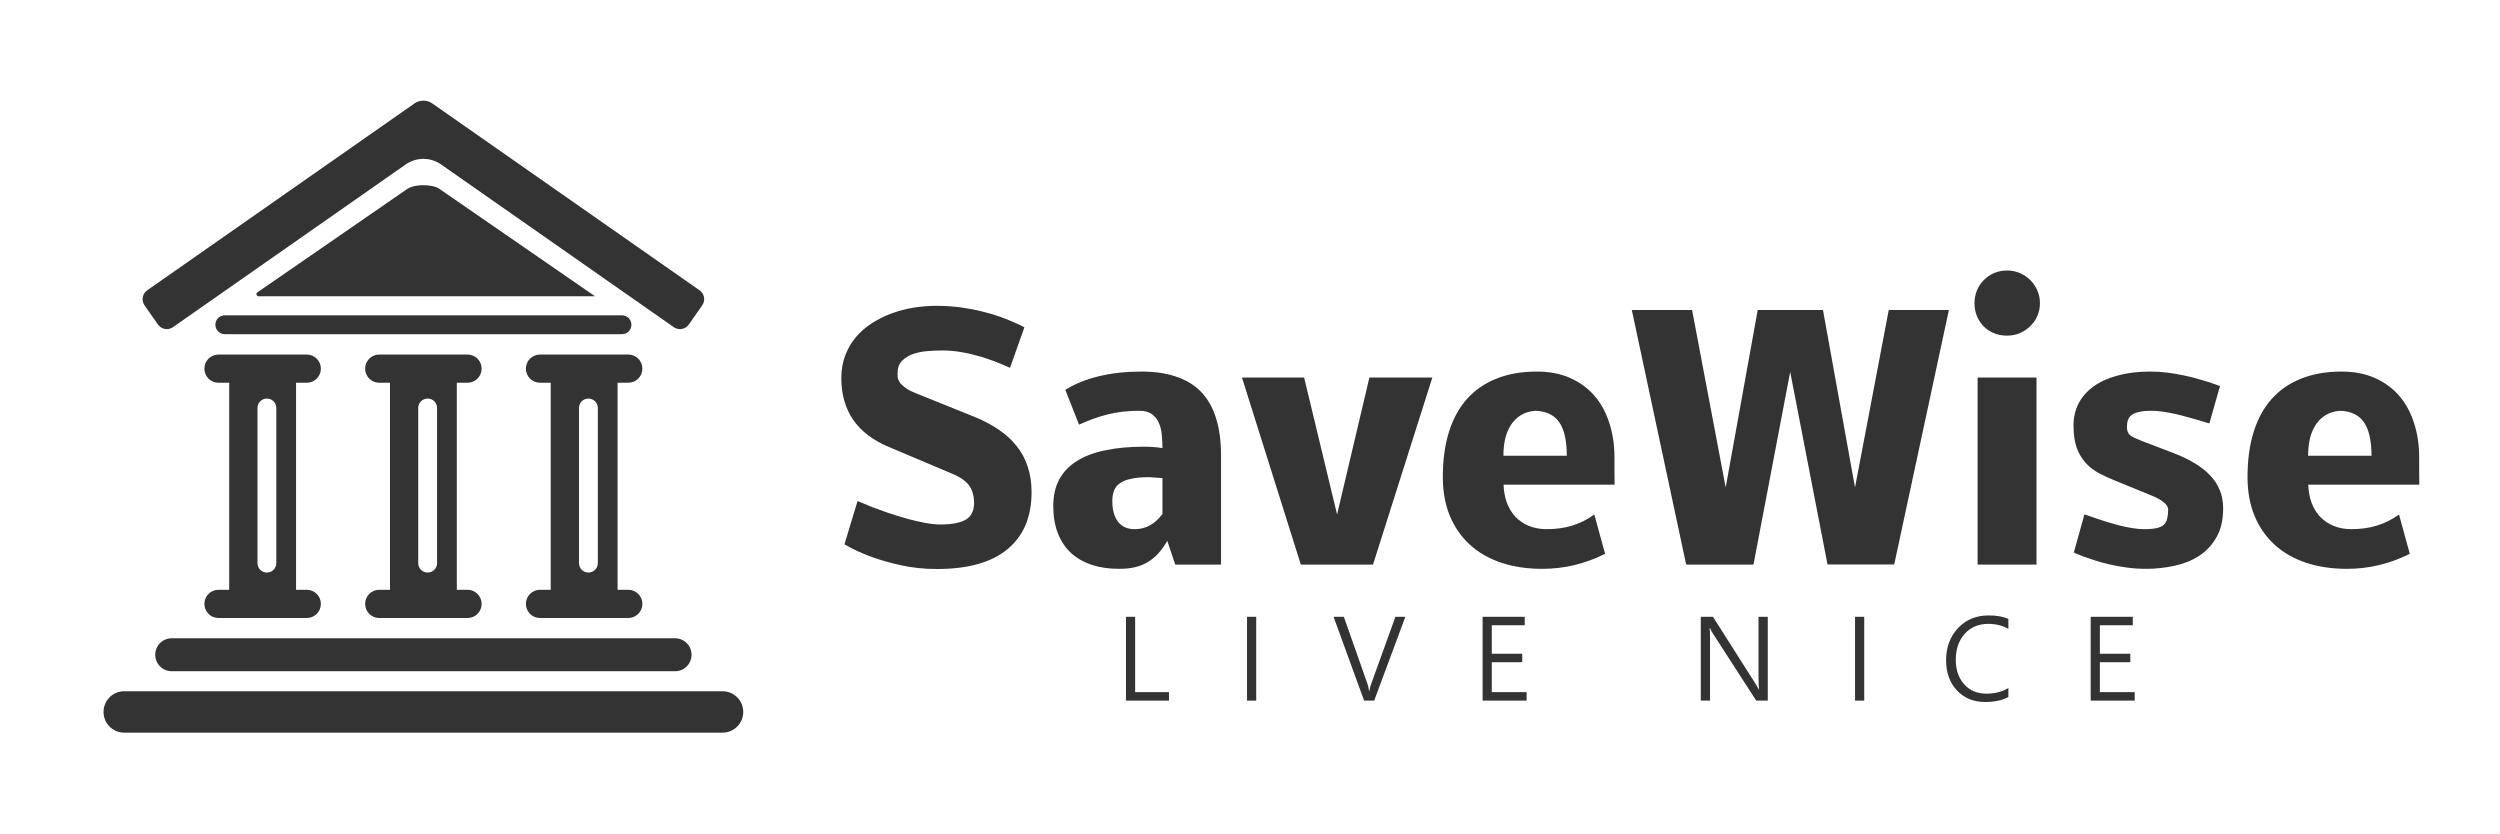
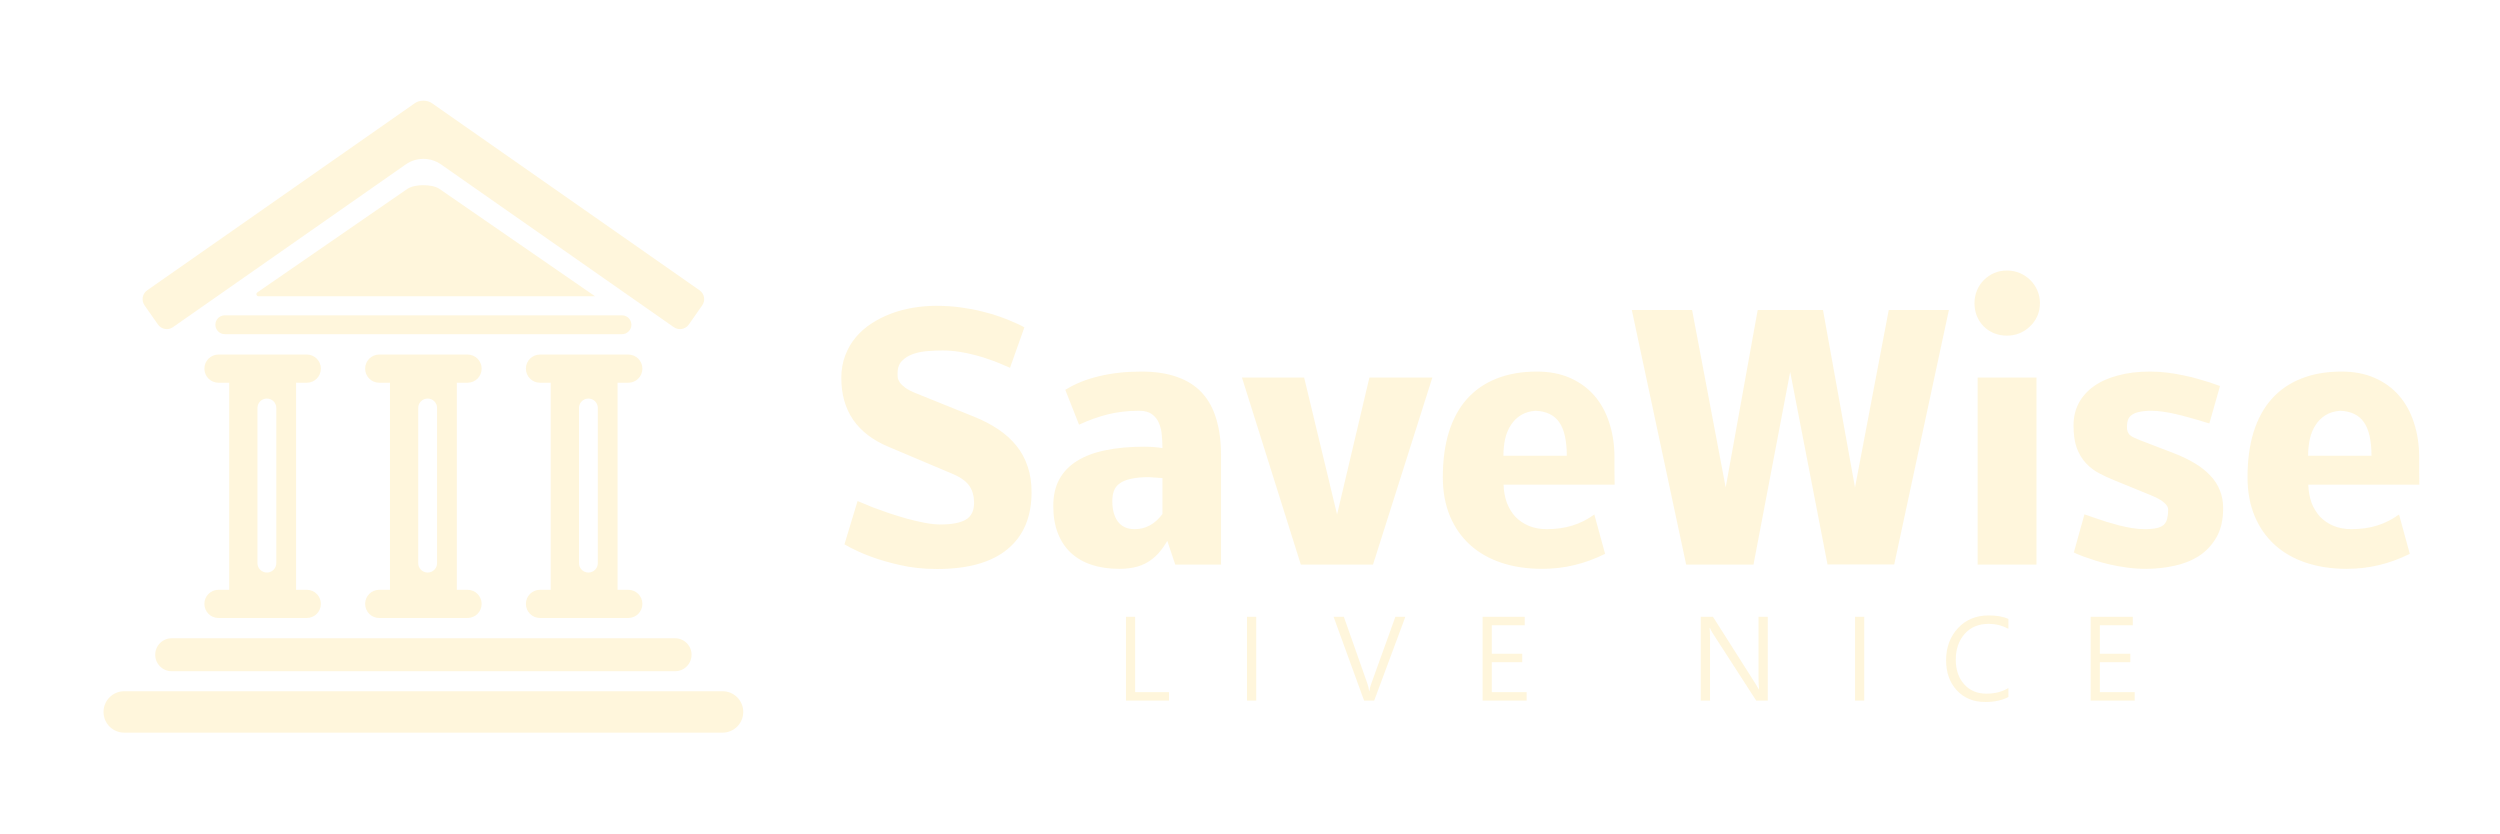
<svg xmlns="http://www.w3.org/2000/svg" width="1536" height="512" viewBox="0 0 406.4 135.467" version="1.1" id="svg1">
  <defs id="defs1" />
-   <path id="rect2" style="display:inline;fill:#000000;fill-opacity:0.8;fill-rule:evenodd;stroke-width:4.44;stroke-linejoin:round;paint-order:stroke fill markers" d="M 68.825 16.367 C 68.119 16.367 67.698 16.591 67.386 16.809 L 23.93 47.191 C 23.133 47.749 22.94 48.839 23.497 49.637 L 25.673 52.749 C 26.23 53.547 27.322 53.74 28.119 53.183 L 65.955 26.73 A 5.01 5.01 0 0 1 71.696 26.73 L 109.532 53.183 C 110.329 53.74 111.42 53.547 111.978 52.749 L 114.154 49.637 C 114.711 48.839 114.518 47.749 113.721 47.191 L 70.265 16.809 C 69.827 16.503 69.398 16.367 68.825 16.367 z M 68.678 30.103 C 68.52 30.106 68.361 30.114 68.202 30.128 C 67.371 30.198 66.654 30.405 66.229 30.698 L 53.575 39.43 L 41.832 47.532 A 0.345 0.345 0 0 0 42.027 48.161 L 54.873 48.161 L 68.825 48.161 L 82.778 48.161 L 96.73 48.161 L 84.076 39.43 L 71.422 30.698 C 70.854 30.306 69.787 30.081 68.678 30.103 z M 326.255 43.974 C 325.51 43.974 324.816 44.11 324.173 44.381 C 323.547 44.652 322.988 45.032 322.497 45.523 C 322.023 45.997 321.651 46.555 321.38 47.199 C 321.11 47.842 320.974 48.536 320.974 49.281 C 320.974 50.026 321.101 50.72 321.355 51.363 C 321.625 52.006 321.989 52.565 322.446 53.039 C 322.92 53.513 323.479 53.885 324.122 54.156 C 324.782 54.427 325.493 54.562 326.255 54.562 C 326.966 54.562 327.643 54.435 328.286 54.181 C 328.93 53.91 329.497 53.538 329.988 53.064 C 330.495 52.59 330.893 52.032 331.181 51.389 C 331.469 50.745 331.612 50.042 331.612 49.281 C 331.612 48.536 331.469 47.842 331.181 47.199 C 330.893 46.539 330.504 45.971 330.013 45.497 C 329.522 45.024 328.955 44.652 328.312 44.381 C 327.669 44.11 326.983 43.974 326.255 43.974 z M 152.177 49.713 C 150.958 49.713 149.731 49.814 148.495 50.017 C 147.26 50.22 146.066 50.533 144.915 50.957 C 143.781 51.38 142.715 51.913 141.716 52.556 C 140.734 53.183 139.871 53.936 139.126 54.816 C 138.399 55.68 137.823 56.669 137.4 57.787 C 136.977 58.887 136.765 60.114 136.765 61.469 C 136.765 64.109 137.408 66.369 138.694 68.248 C 139.981 70.109 141.902 71.574 144.458 72.641 L 154.97 77.084 C 155.63 77.371 156.172 77.676 156.595 77.998 C 157.035 78.319 157.382 78.675 157.636 79.064 C 157.89 79.453 158.068 79.868 158.169 80.308 C 158.288 80.748 158.347 81.222 158.347 81.73 C 158.347 83.033 157.898 83.948 157.001 84.472 C 156.104 84.997 154.733 85.259 152.888 85.259 C 152.109 85.259 151.237 85.167 150.272 84.98 C 149.325 84.794 148.351 84.565 147.353 84.295 C 146.354 84.007 145.373 83.702 144.408 83.38 C 143.46 83.042 142.613 82.737 141.868 82.466 C 141.14 82.179 140.548 81.933 140.091 81.73 L 139.405 81.451 L 137.273 88.484 C 138.576 89.246 140.015 89.915 141.589 90.49 C 142.943 90.998 144.526 91.455 146.337 91.861 C 148.165 92.284 150.163 92.496 152.329 92.496 C 157.373 92.496 161.191 91.421 163.781 89.271 C 166.387 87.121 167.691 84.032 167.691 80.003 C 167.691 78.463 167.479 77.075 167.056 75.839 C 166.65 74.587 166.04 73.461 165.228 72.463 C 164.432 71.464 163.451 70.575 162.283 69.797 C 161.132 69.018 159.82 68.332 158.347 67.74 L 148.902 63.931 C 148.14 63.627 147.556 63.322 147.15 63.017 C 146.743 62.713 146.447 62.425 146.261 62.154 C 146.075 61.866 145.965 61.604 145.931 61.367 C 145.914 61.113 145.905 60.884 145.905 60.681 C 145.905 59.835 146.142 59.166 146.616 58.675 C 147.09 58.185 147.683 57.812 148.394 57.558 C 149.122 57.304 149.909 57.143 150.755 57.076 C 151.618 57.008 152.431 56.974 153.193 56.974 C 154.09 56.974 154.987 57.042 155.884 57.177 C 156.781 57.313 157.636 57.491 158.449 57.711 C 159.261 57.914 160.014 58.142 160.708 58.396 C 161.419 58.633 162.029 58.862 162.536 59.082 C 163.044 59.285 163.442 59.454 163.73 59.59 L 164.187 59.793 L 166.523 53.216 L 166.066 52.963 C 165.744 52.793 165.278 52.581 164.669 52.328 C 164.077 52.057 163.349 51.769 162.486 51.465 C 161.639 51.16 160.683 50.88 159.617 50.626 C 158.55 50.356 157.39 50.136 156.138 49.966 C 154.885 49.797 153.565 49.713 152.177 49.713 z M 265.267 50.398 L 274.103 91.785 L 285.046 91.785 L 291.013 60.453 L 297.081 91.759 L 307.923 91.759 L 316.81 50.398 L 307.034 50.398 L 301.55 79.242 L 296.345 50.398 L 285.732 50.398 L 280.527 79.242 L 275.067 50.398 L 265.267 50.398 z M 36.544 51.259 C 35.695 51.259 35.011 51.942 35.011 52.791 C 35.011 53.639 35.695 54.323 36.544 54.323 L 101.108 54.323 C 101.956 54.323 102.64 53.639 102.64 52.791 C 102.64 51.942 101.956 51.259 101.108 51.259 L 36.544 51.259 z M 35.517 57.635 C 34.247 57.635 33.225 58.657 33.225 59.926 C 33.225 61.196 34.247 62.218 35.517 62.218 L 37.259 62.218 L 37.259 95.877 L 35.517 95.877 C 34.247 95.877 33.225 96.899 33.225 98.169 C 33.225 99.438 34.247 100.461 35.517 100.461 L 49.869 100.461 C 51.139 100.461 52.161 99.438 52.161 98.169 C 52.161 96.899 51.139 95.877 49.869 95.877 L 48.127 95.877 L 48.127 62.218 L 49.869 62.218 C 51.139 62.218 52.161 61.196 52.161 59.926 C 52.161 58.657 51.139 57.635 49.869 57.635 L 35.517 57.635 z M 61.649 57.635 C 60.379 57.635 59.357 58.657 59.357 59.926 C 59.357 61.196 60.379 62.218 61.649 62.218 L 63.392 62.218 L 63.392 95.877 L 61.649 95.877 C 60.379 95.877 59.357 96.899 59.357 98.169 C 59.357 99.438 60.379 100.461 61.649 100.461 L 76.002 100.461 C 77.272 100.461 78.294 99.438 78.294 98.169 C 78.294 96.899 77.272 95.877 76.002 95.877 L 74.259 95.877 L 74.259 62.218 L 76.002 62.218 C 77.272 62.218 78.294 61.196 78.294 59.926 C 78.294 58.657 77.272 57.635 76.002 57.635 L 61.649 57.635 z M 87.782 57.635 C 86.512 57.635 85.489 58.657 85.489 59.926 C 85.489 61.196 86.512 62.218 87.782 62.218 L 89.524 62.218 L 89.524 95.877 L 87.782 95.877 C 86.512 95.877 85.489 96.899 85.489 98.169 C 85.489 99.438 86.512 100.461 87.782 100.461 L 102.134 100.461 C 103.404 100.461 104.426 99.438 104.426 98.169 C 104.426 96.899 103.404 95.877 102.134 95.877 L 100.392 95.877 L 100.392 62.218 L 102.134 62.218 C 103.404 62.218 104.426 61.196 104.426 59.926 C 104.426 58.657 103.404 57.635 102.134 57.635 L 87.782 57.635 z M 185.515 60.402 C 183.01 60.402 180.716 60.656 178.634 61.164 C 176.569 61.655 174.749 62.391 173.175 63.373 L 175.409 69.035 C 176.984 68.307 178.541 67.749 180.082 67.359 C 181.639 66.97 183.34 66.775 185.185 66.775 C 186.082 66.775 186.785 66.97 187.292 67.359 C 187.8 67.732 188.172 68.214 188.409 68.806 C 188.663 69.399 188.816 70.051 188.867 70.762 C 188.934 71.473 188.968 72.167 188.968 72.844 C 188.46 72.759 187.952 72.7 187.444 72.666 C 186.953 72.632 186.463 72.615 185.972 72.615 C 183.602 72.615 181.503 72.809 179.675 73.199 C 177.847 73.571 176.307 74.155 175.054 74.951 C 173.801 75.73 172.845 76.728 172.185 77.947 C 171.542 79.149 171.22 80.587 171.22 82.263 C 171.22 83.922 171.466 85.386 171.956 86.656 C 172.447 87.925 173.15 88.992 174.064 89.855 C 174.995 90.718 176.121 91.37 177.441 91.81 C 178.761 92.251 180.259 92.47 181.935 92.47 C 182.866 92.47 183.704 92.386 184.449 92.217 C 185.21 92.047 185.904 91.776 186.531 91.404 C 187.157 91.031 187.732 90.566 188.257 90.007 C 188.782 89.432 189.281 88.738 189.755 87.925 L 191.05 91.785 L 198.49 91.785 L 198.49 73.986 C 198.49 71.786 198.236 69.839 197.728 68.146 C 197.237 66.454 196.466 65.031 195.417 63.88 C 194.368 62.729 193.022 61.866 191.38 61.291 C 189.755 60.698 187.8 60.402 185.515 60.402 z M 249.829 60.402 C 247.358 60.402 245.175 60.783 243.279 61.545 C 241.383 62.289 239.783 63.389 238.48 64.845 C 237.193 66.284 236.212 68.079 235.534 70.228 C 234.874 72.361 234.544 74.807 234.544 77.566 C 234.544 79.936 234.934 82.052 235.712 83.914 C 236.491 85.759 237.583 87.316 238.987 88.586 C 240.392 89.855 242.085 90.82 244.066 91.48 C 246.046 92.14 248.247 92.47 250.667 92.47 C 252.512 92.47 254.264 92.267 255.923 91.861 C 257.582 91.472 259.249 90.862 260.925 90.033 L 259.173 83.635 C 258.056 84.447 256.863 85.048 255.593 85.437 C 254.341 85.826 252.953 86.021 251.429 86.021 C 250.363 86.021 249.397 85.843 248.534 85.488 C 247.688 85.132 246.96 84.642 246.351 84.016 C 245.758 83.372 245.293 82.61 244.955 81.73 C 244.633 80.833 244.455 79.851 244.421 78.785 L 262.474 78.785 C 262.457 78.04 262.449 77.304 262.449 76.576 L 262.449 74.367 C 262.449 72.336 262.169 70.465 261.61 68.755 C 261.069 67.046 260.265 65.573 259.199 64.338 C 258.132 63.102 256.812 62.137 255.238 61.443 C 253.68 60.749 251.877 60.402 249.829 60.402 z M 349.538 60.402 C 347.575 60.402 345.823 60.613 344.282 61.037 C 342.742 61.443 341.439 62.027 340.373 62.789 C 339.306 63.551 338.485 64.473 337.91 65.556 C 337.351 66.64 337.071 67.841 337.071 69.162 C 337.071 70.634 337.249 71.862 337.605 72.844 C 337.977 73.808 338.468 74.621 339.077 75.281 C 339.687 75.941 340.389 76.483 341.185 76.906 C 341.98 77.329 342.818 77.718 343.698 78.074 L 349.843 80.587 C 350.74 80.96 351.4 81.341 351.823 81.73 C 352.247 82.102 352.458 82.466 352.458 82.822 C 352.458 83.38 352.408 83.863 352.306 84.269 C 352.222 84.676 352.044 85.014 351.773 85.285 C 351.502 85.539 351.113 85.725 350.605 85.843 C 350.097 85.962 349.428 86.021 348.599 86.021 C 347.973 86.021 347.295 85.962 346.567 85.843 C 345.857 85.725 345.137 85.573 344.409 85.387 C 343.699 85.2 343.013 85.006 342.353 84.803 C 341.693 84.599 341.109 84.405 340.601 84.219 C 340.093 84.032 339.678 83.888 339.357 83.787 C 339.052 83.668 338.883 83.609 338.849 83.609 L 337.123 89.804 C 337.089 89.787 337.207 89.847 337.478 89.982 C 337.765 90.101 338.163 90.262 338.671 90.465 C 339.196 90.651 339.822 90.862 340.55 91.099 C 341.278 91.336 342.082 91.556 342.962 91.759 C 343.842 91.962 344.782 92.132 345.78 92.267 C 346.779 92.403 347.812 92.47 348.878 92.47 C 350.401 92.47 351.908 92.31 353.398 91.988 C 354.887 91.683 356.224 91.158 357.409 90.414 C 358.594 89.652 359.551 88.645 360.279 87.392 C 361.024 86.123 361.396 84.531 361.396 82.619 C 361.396 81.552 361.218 80.588 360.863 79.724 C 360.524 78.844 360.008 78.04 359.314 77.312 C 358.637 76.584 357.79 75.916 356.775 75.307 C 355.776 74.697 354.608 74.138 353.271 73.631 L 347.913 71.574 C 347.49 71.405 347.135 71.253 346.847 71.117 C 346.576 70.982 346.356 70.837 346.187 70.685 C 346.034 70.516 345.925 70.33 345.857 70.126 C 345.789 69.923 345.755 69.678 345.755 69.39 C 345.755 68.95 345.814 68.569 345.933 68.248 C 346.051 67.909 346.263 67.638 346.567 67.435 C 346.872 67.215 347.279 67.055 347.787 66.953 C 348.311 66.835 348.971 66.775 349.767 66.775 C 350.342 66.775 350.969 66.826 351.646 66.927 C 352.323 67.029 353 67.156 353.677 67.308 C 354.354 67.46 355.014 67.63 355.657 67.816 C 356.301 67.985 356.876 68.146 357.384 68.299 C 357.892 68.451 358.298 68.578 358.603 68.68 C 358.925 68.781 359.111 68.831 359.162 68.831 L 359.162 68.806 L 360.888 62.738 C 360.905 62.755 360.77 62.713 360.482 62.611 C 360.194 62.493 359.788 62.348 359.263 62.179 C 358.738 62.01 358.112 61.824 357.384 61.621 C 356.673 61.4 355.886 61.206 355.023 61.037 C 354.176 60.85 353.288 60.698 352.357 60.58 C 351.426 60.461 350.486 60.402 349.538 60.402 z M 380.642 60.402 C 378.171 60.402 375.987 60.783 374.091 61.545 C 372.195 62.289 370.596 63.389 369.292 64.845 C 368.006 66.284 367.024 68.079 366.347 70.228 C 365.687 72.361 365.357 74.807 365.357 77.566 C 365.357 79.936 365.746 82.052 366.525 83.914 C 367.304 85.759 368.395 87.316 369.8 88.586 C 371.205 89.855 372.898 90.82 374.878 91.48 C 376.859 92.14 379.059 92.47 381.48 92.47 C 383.325 92.47 385.077 92.267 386.736 91.861 C 388.394 91.472 390.062 90.862 391.737 90.033 L 389.986 83.635 C 388.868 84.447 387.675 85.048 386.405 85.437 C 385.153 85.826 383.765 86.021 382.241 86.021 C 381.175 86.021 380.21 85.843 379.347 85.488 C 378.501 85.132 377.773 84.642 377.164 84.016 C 376.571 83.372 376.105 82.61 375.767 81.73 C 375.445 80.833 375.267 79.851 375.233 78.785 L 393.287 78.785 C 393.27 78.04 393.261 77.304 393.261 76.576 L 393.261 74.367 C 393.261 72.336 392.982 70.465 392.423 68.755 C 391.881 67.046 391.077 65.573 390.011 64.338 C 388.944 63.102 387.624 62.137 386.05 61.443 C 384.493 60.749 382.69 60.402 380.642 60.402 z M 201.892 61.367 L 211.464 91.785 L 223.195 91.785 L 232.843 61.367 L 222.611 61.367 L 217.355 83.635 L 211.997 61.367 L 201.892 61.367 z M 321.482 61.367 L 321.482 91.785 L 331.054 91.785 L 331.054 61.367 L 321.482 61.367 z M 43.384 64.788 C 44.233 64.788 44.917 65.472 44.917 66.32 L 44.917 91.542 C 44.917 92.39 44.233 93.074 43.384 93.074 C 42.536 93.074 41.853 92.39 41.853 91.542 L 41.853 66.32 C 41.853 65.472 42.536 64.788 43.384 64.788 z M 69.517 64.788 C 70.366 64.788 71.049 65.472 71.049 66.32 L 71.049 91.542 C 71.049 92.39 70.366 93.074 69.517 93.074 C 68.668 93.074 67.985 92.39 67.985 91.542 L 67.985 66.32 C 67.985 65.472 68.668 64.788 69.517 64.788 z M 95.649 64.788 C 96.498 64.788 97.182 65.472 97.182 66.32 L 97.182 91.542 C 97.182 92.39 96.498 93.074 95.649 93.074 C 94.801 93.074 94.118 92.39 94.118 91.542 L 94.118 66.32 C 94.118 65.472 94.801 64.788 95.649 64.788 z M 249.601 66.775 C 251.361 66.843 252.647 67.46 253.46 68.628 C 254.28 69.784 254.692 71.607 254.701 74.087 L 254.704 74.087 L 254.704 74.164 C 254.704 74.137 254.701 74.115 254.701 74.087 L 244.396 74.087 C 244.396 73.123 244.489 72.209 244.675 71.346 C 244.878 70.482 245.191 69.729 245.614 69.086 C 246.038 68.426 246.58 67.892 247.24 67.486 C 247.9 67.08 248.687 66.843 249.601 66.775 z M 380.413 66.775 C 382.174 66.843 383.46 67.46 384.273 68.628 C 385.093 69.784 385.505 71.607 385.513 74.087 L 385.517 74.087 L 385.517 74.164 C 385.517 74.137 385.514 74.115 385.513 74.087 L 375.208 74.087 C 375.208 73.123 375.301 72.209 375.488 71.346 C 375.691 70.482 376.004 69.729 376.427 69.086 C 376.85 68.426 377.392 67.892 378.052 67.486 C 378.712 67.08 379.499 66.843 380.413 66.775 z M 186.81 77.566 C 186.877 77.566 187.115 77.583 187.521 77.617 C 187.927 77.651 188.409 77.684 188.968 77.718 L 188.968 83.558 C 187.749 85.2 186.243 86.021 184.449 86.021 C 183.264 86.021 182.358 85.615 181.732 84.803 C 181.122 83.973 180.817 82.856 180.817 81.451 C 180.817 80.841 180.902 80.3 181.072 79.826 C 181.241 79.335 181.546 78.929 181.986 78.607 C 182.426 78.269 183.035 78.015 183.814 77.845 C 184.592 77.659 185.591 77.566 186.81 77.566 z M 323.283 100.044 C 321.232 100.044 319.566 100.735 318.282 102.118 C 316.999 103.501 316.357 105.241 316.357 107.339 C 316.357 109.337 316.941 110.965 318.107 112.225 C 319.279 113.485 320.82 114.115 322.73 114.115 C 324.23 114.115 325.48 113.845 326.482 113.306 L 326.482 111.847 C 325.475 112.457 324.285 112.762 322.914 112.762 C 321.397 112.762 320.187 112.249 319.284 111.223 C 318.382 110.198 317.931 108.874 317.931 107.251 C 317.931 105.54 318.411 104.139 319.372 103.05 C 320.339 101.96 321.631 101.415 323.248 101.415 C 324.426 101.415 325.504 101.684 326.482 102.223 L 326.482 100.606 C 325.639 100.231 324.572 100.044 323.283 100.044 z M 183.036 100.272 L 183.036 113.887 L 190.032 113.887 L 190.032 112.516 L 184.53 112.516 L 184.53 100.272 L 183.036 100.272 z M 202.716 100.272 L 202.716 113.887 L 204.21 113.887 L 204.21 100.272 L 202.716 100.272 z M 216.789 100.272 L 221.746 113.887 L 223.389 113.887 L 228.452 100.272 L 226.835 100.272 L 222.915 111.135 C 222.75 111.575 222.648 111.979 222.607 112.348 L 222.563 112.348 C 222.499 111.885 222.408 111.487 222.291 111.153 L 218.458 100.272 L 216.789 100.272 z M 241.013 100.272 L 241.013 113.887 L 248.167 113.887 L 248.167 112.516 L 242.507 112.516 L 242.507 107.646 L 247.455 107.646 L 247.455 106.275 L 242.507 106.275 L 242.507 101.643 L 247.859 101.643 L 247.859 100.272 L 241.013 100.272 z M 276.479 100.272 L 276.479 113.887 L 277.982 113.887 L 277.982 103.902 C 277.982 102.965 277.959 102.355 277.912 102.074 L 277.964 102.074 C 278.087 102.361 278.228 102.634 278.386 102.891 L 285.488 113.887 L 287.369 113.887 L 287.369 100.272 L 285.866 100.272 L 285.866 110.037 C 285.866 110.951 285.898 111.633 285.962 112.085 L 285.927 112.085 C 285.91 112.026 285.725 111.715 285.374 111.153 L 278.465 100.272 L 276.479 100.272 z M 301.556 100.272 L 301.556 113.887 L 303.05 113.887 L 303.05 100.272 L 301.556 100.272 z M 339.861 100.272 L 339.861 113.887 L 347.015 113.887 L 347.015 112.516 L 341.355 112.516 L 341.355 107.646 L 346.303 107.646 L 346.303 106.275 L 341.355 106.275 L 341.355 101.643 L 346.708 101.643 L 346.708 100.272 L 339.861 100.272 z M 27.911 103.758 C 26.427 103.758 25.233 104.952 25.233 106.436 C 25.233 107.919 26.427 109.114 27.911 109.114 L 109.74 109.114 C 111.223 109.114 112.418 107.919 112.418 106.436 C 112.418 104.952 111.223 103.758 109.74 103.758 L 27.911 103.758 z M 20.196 112.368 C 18.331 112.368 16.83 113.87 16.83 115.734 C 16.83 117.598 18.331 119.099 20.196 119.099 L 117.455 119.099 C 119.32 119.099 120.821 117.598 120.821 115.734 C 120.821 113.87 119.32 112.368 117.455 112.368 L 20.196 112.368 z " />
+   <path id="rect2" style="display:inline;fill:#fff5d8;fill-opacity:0.9;fill-rule:evenodd;stroke-width:4.44;stroke-linejoin:round;paint-order:stroke fill markers" d="M 68.825 16.367 C 68.119 16.367 67.698 16.591 67.386 16.809 L 23.93 47.191 C 23.133 47.749 22.94 48.839 23.497 49.637 L 25.673 52.749 C 26.23 53.547 27.322 53.74 28.119 53.183 L 65.955 26.73 A 5.01 5.01 0 0 1 71.696 26.73 L 109.532 53.183 C 110.329 53.74 111.42 53.547 111.978 52.749 L 114.154 49.637 C 114.711 48.839 114.518 47.749 113.721 47.191 L 70.265 16.809 C 69.827 16.503 69.398 16.367 68.825 16.367 z M 68.678 30.103 C 68.52 30.106 68.361 30.114 68.202 30.128 C 67.371 30.198 66.654 30.405 66.229 30.698 L 53.575 39.43 L 41.832 47.532 A 0.345 0.345 0 0 0 42.027 48.161 L 54.873 48.161 L 68.825 48.161 L 82.778 48.161 L 96.73 48.161 L 84.076 39.43 L 71.422 30.698 C 70.854 30.306 69.787 30.081 68.678 30.103 z M 326.255 43.974 C 325.51 43.974 324.816 44.11 324.173 44.381 C 323.547 44.652 322.988 45.032 322.497 45.523 C 322.023 45.997 321.651 46.555 321.38 47.199 C 321.11 47.842 320.974 48.536 320.974 49.281 C 320.974 50.026 321.101 50.72 321.355 51.363 C 321.625 52.006 321.989 52.565 322.446 53.039 C 322.92 53.513 323.479 53.885 324.122 54.156 C 324.782 54.427 325.493 54.562 326.255 54.562 C 326.966 54.562 327.643 54.435 328.286 54.181 C 328.93 53.91 329.497 53.538 329.988 53.064 C 330.495 52.59 330.893 52.032 331.181 51.389 C 331.469 50.745 331.612 50.042 331.612 49.281 C 331.612 48.536 331.469 47.842 331.181 47.199 C 330.893 46.539 330.504 45.971 330.013 45.497 C 329.522 45.024 328.955 44.652 328.312 44.381 C 327.669 44.11 326.983 43.974 326.255 43.974 z M 152.177 49.713 C 150.958 49.713 149.731 49.814 148.495 50.017 C 147.26 50.22 146.066 50.533 144.915 50.957 C 143.781 51.38 142.715 51.913 141.716 52.556 C 140.734 53.183 139.871 53.936 139.126 54.816 C 138.399 55.68 137.823 56.669 137.4 57.787 C 136.977 58.887 136.765 60.114 136.765 61.469 C 136.765 64.109 137.408 66.369 138.694 68.248 C 139.981 70.109 141.902 71.574 144.458 72.641 L 154.97 77.084 C 155.63 77.371 156.172 77.676 156.595 77.998 C 157.035 78.319 157.382 78.675 157.636 79.064 C 157.89 79.453 158.068 79.868 158.169 80.308 C 158.288 80.748 158.347 81.222 158.347 81.73 C 158.347 83.033 157.898 83.948 157.001 84.472 C 156.104 84.997 154.733 85.259 152.888 85.259 C 152.109 85.259 151.237 85.167 150.272 84.98 C 149.325 84.794 148.351 84.565 147.353 84.295 C 146.354 84.007 145.373 83.702 144.408 83.38 C 143.46 83.042 142.613 82.737 141.868 82.466 C 141.14 82.179 140.548 81.933 140.091 81.73 L 139.405 81.451 L 137.273 88.484 C 138.576 89.246 140.015 89.915 141.589 90.49 C 142.943 90.998 144.526 91.455 146.337 91.861 C 148.165 92.284 150.163 92.496 152.329 92.496 C 157.373 92.496 161.191 91.421 163.781 89.271 C 166.387 87.121 167.691 84.032 167.691 80.003 C 167.691 78.463 167.479 77.075 167.056 75.839 C 166.65 74.587 166.04 73.461 165.228 72.463 C 164.432 71.464 163.451 70.575 162.283 69.797 C 161.132 69.018 159.82 68.332 158.347 67.74 L 148.902 63.931 C 148.14 63.627 147.556 63.322 147.15 63.017 C 146.743 62.713 146.447 62.425 146.261 62.154 C 146.075 61.866 145.965 61.604 145.931 61.367 C 145.914 61.113 145.905 60.884 145.905 60.681 C 145.905 59.835 146.142 59.166 146.616 58.675 C 147.09 58.185 147.683 57.812 148.394 57.558 C 149.122 57.304 149.909 57.143 150.755 57.076 C 151.618 57.008 152.431 56.974 153.193 56.974 C 154.09 56.974 154.987 57.042 155.884 57.177 C 156.781 57.313 157.636 57.491 158.449 57.711 C 159.261 57.914 160.014 58.142 160.708 58.396 C 161.419 58.633 162.029 58.862 162.536 59.082 C 163.044 59.285 163.442 59.454 163.73 59.59 L 164.187 59.793 L 166.523 53.216 L 166.066 52.963 C 165.744 52.793 165.278 52.581 164.669 52.328 C 164.077 52.057 163.349 51.769 162.486 51.465 C 161.639 51.16 160.683 50.88 159.617 50.626 C 158.55 50.356 157.39 50.136 156.138 49.966 C 154.885 49.797 153.565 49.713 152.177 49.713 z M 265.267 50.398 L 274.103 91.785 L 285.046 91.785 L 291.013 60.453 L 297.081 91.759 L 307.923 91.759 L 316.81 50.398 L 307.034 50.398 L 301.55 79.242 L 296.345 50.398 L 285.732 50.398 L 280.527 79.242 L 275.067 50.398 L 265.267 50.398 z M 36.544 51.259 C 35.695 51.259 35.011 51.942 35.011 52.791 C 35.011 53.639 35.695 54.323 36.544 54.323 L 101.108 54.323 C 101.956 54.323 102.64 53.639 102.64 52.791 C 102.64 51.942 101.956 51.259 101.108 51.259 L 36.544 51.259 z M 35.517 57.635 C 34.247 57.635 33.225 58.657 33.225 59.926 C 33.225 61.196 34.247 62.218 35.517 62.218 L 37.259 62.218 L 37.259 95.877 L 35.517 95.877 C 34.247 95.877 33.225 96.899 33.225 98.169 C 33.225 99.438 34.247 100.461 35.517 100.461 L 49.869 100.461 C 51.139 100.461 52.161 99.438 52.161 98.169 C 52.161 96.899 51.139 95.877 49.869 95.877 L 48.127 95.877 L 48.127 62.218 L 49.869 62.218 C 51.139 62.218 52.161 61.196 52.161 59.926 C 52.161 58.657 51.139 57.635 49.869 57.635 L 35.517 57.635 z M 61.649 57.635 C 60.379 57.635 59.357 58.657 59.357 59.926 C 59.357 61.196 60.379 62.218 61.649 62.218 L 63.392 62.218 L 63.392 95.877 L 61.649 95.877 C 60.379 95.877 59.357 96.899 59.357 98.169 C 59.357 99.438 60.379 100.461 61.649 100.461 L 76.002 100.461 C 77.272 100.461 78.294 99.438 78.294 98.169 C 78.294 96.899 77.272 95.877 76.002 95.877 L 74.259 95.877 L 74.259 62.218 L 76.002 62.218 C 77.272 62.218 78.294 61.196 78.294 59.926 C 78.294 58.657 77.272 57.635 76.002 57.635 L 61.649 57.635 z M 87.782 57.635 C 86.512 57.635 85.489 58.657 85.489 59.926 C 85.489 61.196 86.512 62.218 87.782 62.218 L 89.524 62.218 L 89.524 95.877 L 87.782 95.877 C 86.512 95.877 85.489 96.899 85.489 98.169 C 85.489 99.438 86.512 100.461 87.782 100.461 L 102.134 100.461 C 103.404 100.461 104.426 99.438 104.426 98.169 C 104.426 96.899 103.404 95.877 102.134 95.877 L 100.392 95.877 L 100.392 62.218 L 102.134 62.218 C 103.404 62.218 104.426 61.196 104.426 59.926 C 104.426 58.657 103.404 57.635 102.134 57.635 L 87.782 57.635 z M 185.515 60.402 C 183.01 60.402 180.716 60.656 178.634 61.164 C 176.569 61.655 174.749 62.391 173.175 63.373 L 175.409 69.035 C 176.984 68.307 178.541 67.749 180.082 67.359 C 181.639 66.97 183.34 66.775 185.185 66.775 C 186.082 66.775 186.785 66.97 187.292 67.359 C 187.8 67.732 188.172 68.214 188.409 68.806 C 188.663 69.399 188.816 70.051 188.867 70.762 C 188.934 71.473 188.968 72.167 188.968 72.844 C 188.46 72.759 187.952 72.7 187.444 72.666 C 186.953 72.632 186.463 72.615 185.972 72.615 C 183.602 72.615 181.503 72.809 179.675 73.199 C 177.847 73.571 176.307 74.155 175.054 74.951 C 173.801 75.73 172.845 76.728 172.185 77.947 C 171.542 79.149 171.22 80.587 171.22 82.263 C 171.22 83.922 171.466 85.386 171.956 86.656 C 172.447 87.925 173.15 88.992 174.064 89.855 C 174.995 90.718 176.121 91.37 177.441 91.81 C 178.761 92.251 180.259 92.47 181.935 92.47 C 182.866 92.47 183.704 92.386 184.449 92.217 C 185.21 92.047 185.904 91.776 186.531 91.404 C 187.157 91.031 187.732 90.566 188.257 90.007 C 188.782 89.432 189.281 88.738 189.755 87.925 L 191.05 91.785 L 198.49 91.785 L 198.49 73.986 C 198.49 71.786 198.236 69.839 197.728 68.146 C 197.237 66.454 196.466 65.031 195.417 63.88 C 194.368 62.729 193.022 61.866 191.38 61.291 C 189.755 60.698 187.8 60.402 185.515 60.402 z M 249.829 60.402 C 247.358 60.402 245.175 60.783 243.279 61.545 C 241.383 62.289 239.783 63.389 238.48 64.845 C 237.193 66.284 236.212 68.079 235.534 70.228 C 234.874 72.361 234.544 74.807 234.544 77.566 C 234.544 79.936 234.934 82.052 235.712 83.914 C 236.491 85.759 237.583 87.316 238.987 88.586 C 240.392 89.855 242.085 90.82 244.066 91.48 C 246.046 92.14 248.247 92.47 250.667 92.47 C 252.512 92.47 254.264 92.267 255.923 91.861 C 257.582 91.472 259.249 90.862 260.925 90.033 L 259.173 83.635 C 258.056 84.447 256.863 85.048 255.593 85.437 C 254.341 85.826 252.953 86.021 251.429 86.021 C 250.363 86.021 249.397 85.843 248.534 85.488 C 247.688 85.132 246.96 84.642 246.351 84.016 C 245.758 83.372 245.293 82.61 244.955 81.73 C 244.633 80.833 244.455 79.851 244.421 78.785 L 262.474 78.785 C 262.457 78.04 262.449 77.304 262.449 76.576 L 262.449 74.367 C 262.449 72.336 262.169 70.465 261.61 68.755 C 261.069 67.046 260.265 65.573 259.199 64.338 C 258.132 63.102 256.812 62.137 255.238 61.443 C 253.68 60.749 251.877 60.402 249.829 60.402 z M 349.538 60.402 C 347.575 60.402 345.823 60.613 344.282 61.037 C 342.742 61.443 341.439 62.027 340.373 62.789 C 339.306 63.551 338.485 64.473 337.91 65.556 C 337.351 66.64 337.071 67.841 337.071 69.162 C 337.071 70.634 337.249 71.862 337.605 72.844 C 337.977 73.808 338.468 74.621 339.077 75.281 C 339.687 75.941 340.389 76.483 341.185 76.906 C 341.98 77.329 342.818 77.718 343.698 78.074 L 349.843 80.587 C 350.74 80.96 351.4 81.341 351.823 81.73 C 352.247 82.102 352.458 82.466 352.458 82.822 C 352.458 83.38 352.408 83.863 352.306 84.269 C 352.222 84.676 352.044 85.014 351.773 85.285 C 351.502 85.539 351.113 85.725 350.605 85.843 C 350.097 85.962 349.428 86.021 348.599 86.021 C 347.973 86.021 347.295 85.962 346.567 85.843 C 345.857 85.725 345.137 85.573 344.409 85.387 C 343.699 85.2 343.013 85.006 342.353 84.803 C 341.693 84.599 341.109 84.405 340.601 84.219 C 340.093 84.032 339.678 83.888 339.357 83.787 C 339.052 83.668 338.883 83.609 338.849 83.609 L 337.123 89.804 C 337.089 89.787 337.207 89.847 337.478 89.982 C 337.765 90.101 338.163 90.262 338.671 90.465 C 339.196 90.651 339.822 90.862 340.55 91.099 C 341.278 91.336 342.082 91.556 342.962 91.759 C 343.842 91.962 344.782 92.132 345.78 92.267 C 346.779 92.403 347.812 92.47 348.878 92.47 C 350.401 92.47 351.908 92.31 353.398 91.988 C 354.887 91.683 356.224 91.158 357.409 90.414 C 358.594 89.652 359.551 88.645 360.279 87.392 C 361.024 86.123 361.396 84.531 361.396 82.619 C 361.396 81.552 361.218 80.588 360.863 79.724 C 360.524 78.844 360.008 78.04 359.314 77.312 C 358.637 76.584 357.79 75.916 356.775 75.307 C 355.776 74.697 354.608 74.138 353.271 73.631 L 347.913 71.574 C 347.49 71.405 347.135 71.253 346.847 71.117 C 346.576 70.982 346.356 70.837 346.187 70.685 C 346.034 70.516 345.925 70.33 345.857 70.126 C 345.789 69.923 345.755 69.678 345.755 69.39 C 345.755 68.95 345.814 68.569 345.933 68.248 C 346.051 67.909 346.263 67.638 346.567 67.435 C 346.872 67.215 347.279 67.055 347.787 66.953 C 348.311 66.835 348.971 66.775 349.767 66.775 C 350.342 66.775 350.969 66.826 351.646 66.927 C 352.323 67.029 353 67.156 353.677 67.308 C 354.354 67.46 355.014 67.63 355.657 67.816 C 356.301 67.985 356.876 68.146 357.384 68.299 C 357.892 68.451 358.298 68.578 358.603 68.68 C 358.925 68.781 359.111 68.831 359.162 68.831 L 359.162 68.806 L 360.888 62.738 C 360.905 62.755 360.77 62.713 360.482 62.611 C 360.194 62.493 359.788 62.348 359.263 62.179 C 358.738 62.01 358.112 61.824 357.384 61.621 C 356.673 61.4 355.886 61.206 355.023 61.037 C 354.176 60.85 353.288 60.698 352.357 60.58 C 351.426 60.461 350.486 60.402 349.538 60.402 z M 380.642 60.402 C 378.171 60.402 375.987 60.783 374.091 61.545 C 372.195 62.289 370.596 63.389 369.292 64.845 C 368.006 66.284 367.024 68.079 366.347 70.228 C 365.687 72.361 365.357 74.807 365.357 77.566 C 365.357 79.936 365.746 82.052 366.525 83.914 C 367.304 85.759 368.395 87.316 369.8 88.586 C 371.205 89.855 372.898 90.82 374.878 91.48 C 376.859 92.14 379.059 92.47 381.48 92.47 C 383.325 92.47 385.077 92.267 386.736 91.861 C 388.394 91.472 390.062 90.862 391.737 90.033 L 389.986 83.635 C 388.868 84.447 387.675 85.048 386.405 85.437 C 385.153 85.826 383.765 86.021 382.241 86.021 C 381.175 86.021 380.21 85.843 379.347 85.488 C 378.501 85.132 377.773 84.642 377.164 84.016 C 376.571 83.372 376.105 82.61 375.767 81.73 C 375.445 80.833 375.267 79.851 375.233 78.785 L 393.287 78.785 C 393.27 78.04 393.261 77.304 393.261 76.576 L 393.261 74.367 C 393.261 72.336 392.982 70.465 392.423 68.755 C 391.881 67.046 391.077 65.573 390.011 64.338 C 388.944 63.102 387.624 62.137 386.05 61.443 C 384.493 60.749 382.69 60.402 380.642 60.402 z M 201.892 61.367 L 211.464 91.785 L 223.195 91.785 L 232.843 61.367 L 222.611 61.367 L 217.355 83.635 L 211.997 61.367 L 201.892 61.367 z M 321.482 61.367 L 321.482 91.785 L 331.054 91.785 L 331.054 61.367 L 321.482 61.367 z M 43.384 64.788 C 44.233 64.788 44.917 65.472 44.917 66.32 L 44.917 91.542 C 44.917 92.39 44.233 93.074 43.384 93.074 C 42.536 93.074 41.853 92.39 41.853 91.542 L 41.853 66.32 C 41.853 65.472 42.536 64.788 43.384 64.788 z M 69.517 64.788 C 70.366 64.788 71.049 65.472 71.049 66.32 L 71.049 91.542 C 71.049 92.39 70.366 93.074 69.517 93.074 C 68.668 93.074 67.985 92.39 67.985 91.542 L 67.985 66.32 C 67.985 65.472 68.668 64.788 69.517 64.788 z M 95.649 64.788 C 96.498 64.788 97.182 65.472 97.182 66.32 L 97.182 91.542 C 97.182 92.39 96.498 93.074 95.649 93.074 C 94.801 93.074 94.118 92.39 94.118 91.542 L 94.118 66.32 C 94.118 65.472 94.801 64.788 95.649 64.788 z M 249.601 66.775 C 251.361 66.843 252.647 67.46 253.46 68.628 C 254.28 69.784 254.692 71.607 254.701 74.087 L 254.704 74.087 L 254.704 74.164 C 254.704 74.137 254.701 74.115 254.701 74.087 L 244.396 74.087 C 244.396 73.123 244.489 72.209 244.675 71.346 C 244.878 70.482 245.191 69.729 245.614 69.086 C 246.038 68.426 246.58 67.892 247.24 67.486 C 247.9 67.08 248.687 66.843 249.601 66.775 z M 380.413 66.775 C 382.174 66.843 383.46 67.46 384.273 68.628 C 385.093 69.784 385.505 71.607 385.513 74.087 L 385.517 74.087 L 385.517 74.164 C 385.517 74.137 385.514 74.115 385.513 74.087 L 375.208 74.087 C 375.208 73.123 375.301 72.209 375.488 71.346 C 375.691 70.482 376.004 69.729 376.427 69.086 C 376.85 68.426 377.392 67.892 378.052 67.486 C 378.712 67.08 379.499 66.843 380.413 66.775 z M 186.81 77.566 C 186.877 77.566 187.115 77.583 187.521 77.617 C 187.927 77.651 188.409 77.684 188.968 77.718 L 188.968 83.558 C 187.749 85.2 186.243 86.021 184.449 86.021 C 183.264 86.021 182.358 85.615 181.732 84.803 C 181.122 83.973 180.817 82.856 180.817 81.451 C 180.817 80.841 180.902 80.3 181.072 79.826 C 181.241 79.335 181.546 78.929 181.986 78.607 C 182.426 78.269 183.035 78.015 183.814 77.845 C 184.592 77.659 185.591 77.566 186.81 77.566 z M 323.283 100.044 C 321.232 100.044 319.566 100.735 318.282 102.118 C 316.999 103.501 316.357 105.241 316.357 107.339 C 316.357 109.337 316.941 110.965 318.107 112.225 C 319.279 113.485 320.82 114.115 322.73 114.115 C 324.23 114.115 325.48 113.845 326.482 113.306 L 326.482 111.847 C 325.475 112.457 324.285 112.762 322.914 112.762 C 321.397 112.762 320.187 112.249 319.284 111.223 C 318.382 110.198 317.931 108.874 317.931 107.251 C 317.931 105.54 318.411 104.139 319.372 103.05 C 320.339 101.96 321.631 101.415 323.248 101.415 C 324.426 101.415 325.504 101.684 326.482 102.223 L 326.482 100.606 C 325.639 100.231 324.572 100.044 323.283 100.044 z M 183.036 100.272 L 183.036 113.887 L 190.032 113.887 L 190.032 112.516 L 184.53 112.516 L 184.53 100.272 L 183.036 100.272 z M 202.716 100.272 L 202.716 113.887 L 204.21 113.887 L 204.21 100.272 L 202.716 100.272 z M 216.789 100.272 L 221.746 113.887 L 223.389 113.887 L 228.452 100.272 L 226.835 100.272 L 222.915 111.135 C 222.75 111.575 222.648 111.979 222.607 112.348 L 222.563 112.348 C 222.499 111.885 222.408 111.487 222.291 111.153 L 218.458 100.272 L 216.789 100.272 z M 241.013 100.272 L 241.013 113.887 L 248.167 113.887 L 248.167 112.516 L 242.507 112.516 L 242.507 107.646 L 247.455 107.646 L 247.455 106.275 L 242.507 106.275 L 242.507 101.643 L 247.859 101.643 L 247.859 100.272 L 241.013 100.272 z M 276.479 100.272 L 276.479 113.887 L 277.982 113.887 L 277.982 103.902 C 277.982 102.965 277.959 102.355 277.912 102.074 L 277.964 102.074 C 278.087 102.361 278.228 102.634 278.386 102.891 L 285.488 113.887 L 287.369 113.887 L 287.369 100.272 L 285.866 100.272 L 285.866 110.037 C 285.866 110.951 285.898 111.633 285.962 112.085 L 285.927 112.085 C 285.91 112.026 285.725 111.715 285.374 111.153 L 278.465 100.272 L 276.479 100.272 z M 301.556 100.272 L 301.556 113.887 L 303.05 113.887 L 303.05 100.272 L 301.556 100.272 z M 339.861 100.272 L 339.861 113.887 L 347.015 113.887 L 347.015 112.516 L 341.355 112.516 L 341.355 107.646 L 346.303 107.646 L 346.303 106.275 L 341.355 106.275 L 341.355 101.643 L 346.708 101.643 L 346.708 100.272 L 339.861 100.272 z M 27.911 103.758 C 26.427 103.758 25.233 104.952 25.233 106.436 C 25.233 107.919 26.427 109.114 27.911 109.114 L 109.74 109.114 C 111.223 109.114 112.418 107.919 112.418 106.436 C 112.418 104.952 111.223 103.758 109.74 103.758 L 27.911 103.758 z M 20.196 112.368 C 18.331 112.368 16.83 113.87 16.83 115.734 C 16.83 117.598 18.331 119.099 20.196 119.099 L 117.455 119.099 C 119.32 119.099 120.821 117.598 120.821 115.734 C 120.821 113.87 119.32 112.368 117.455 112.368 L 20.196 112.368 z " />
</svg>
